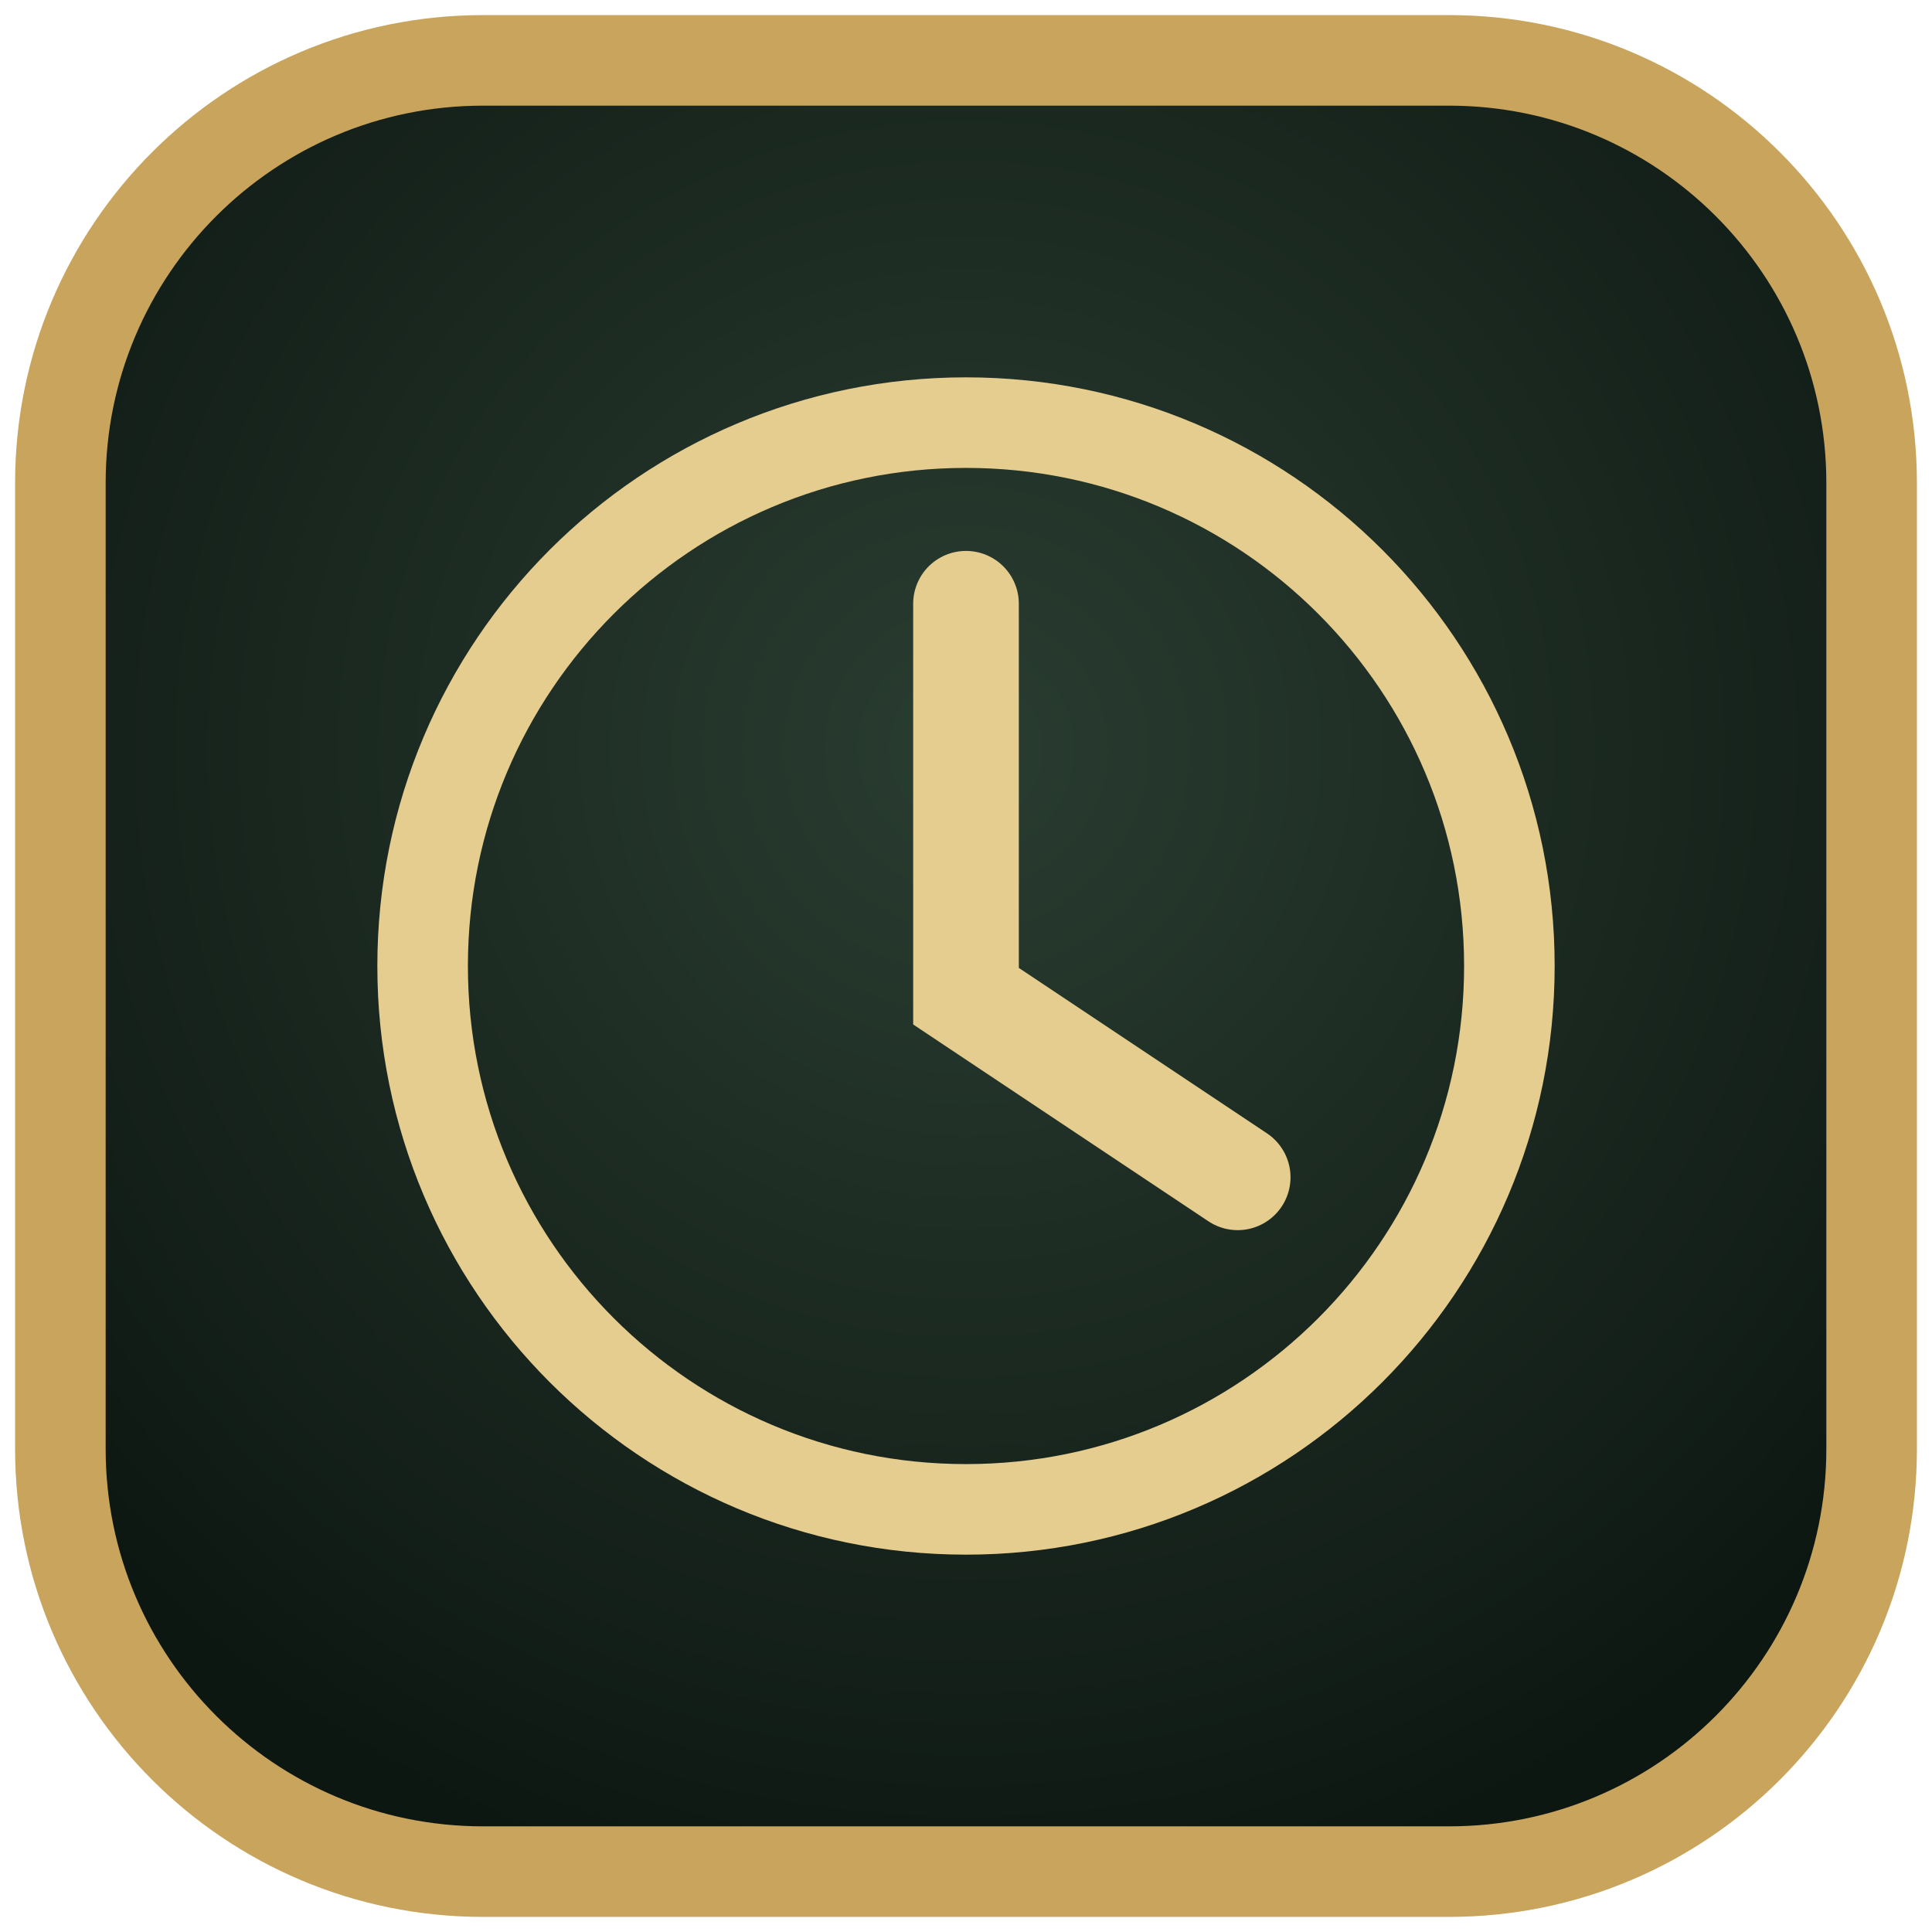
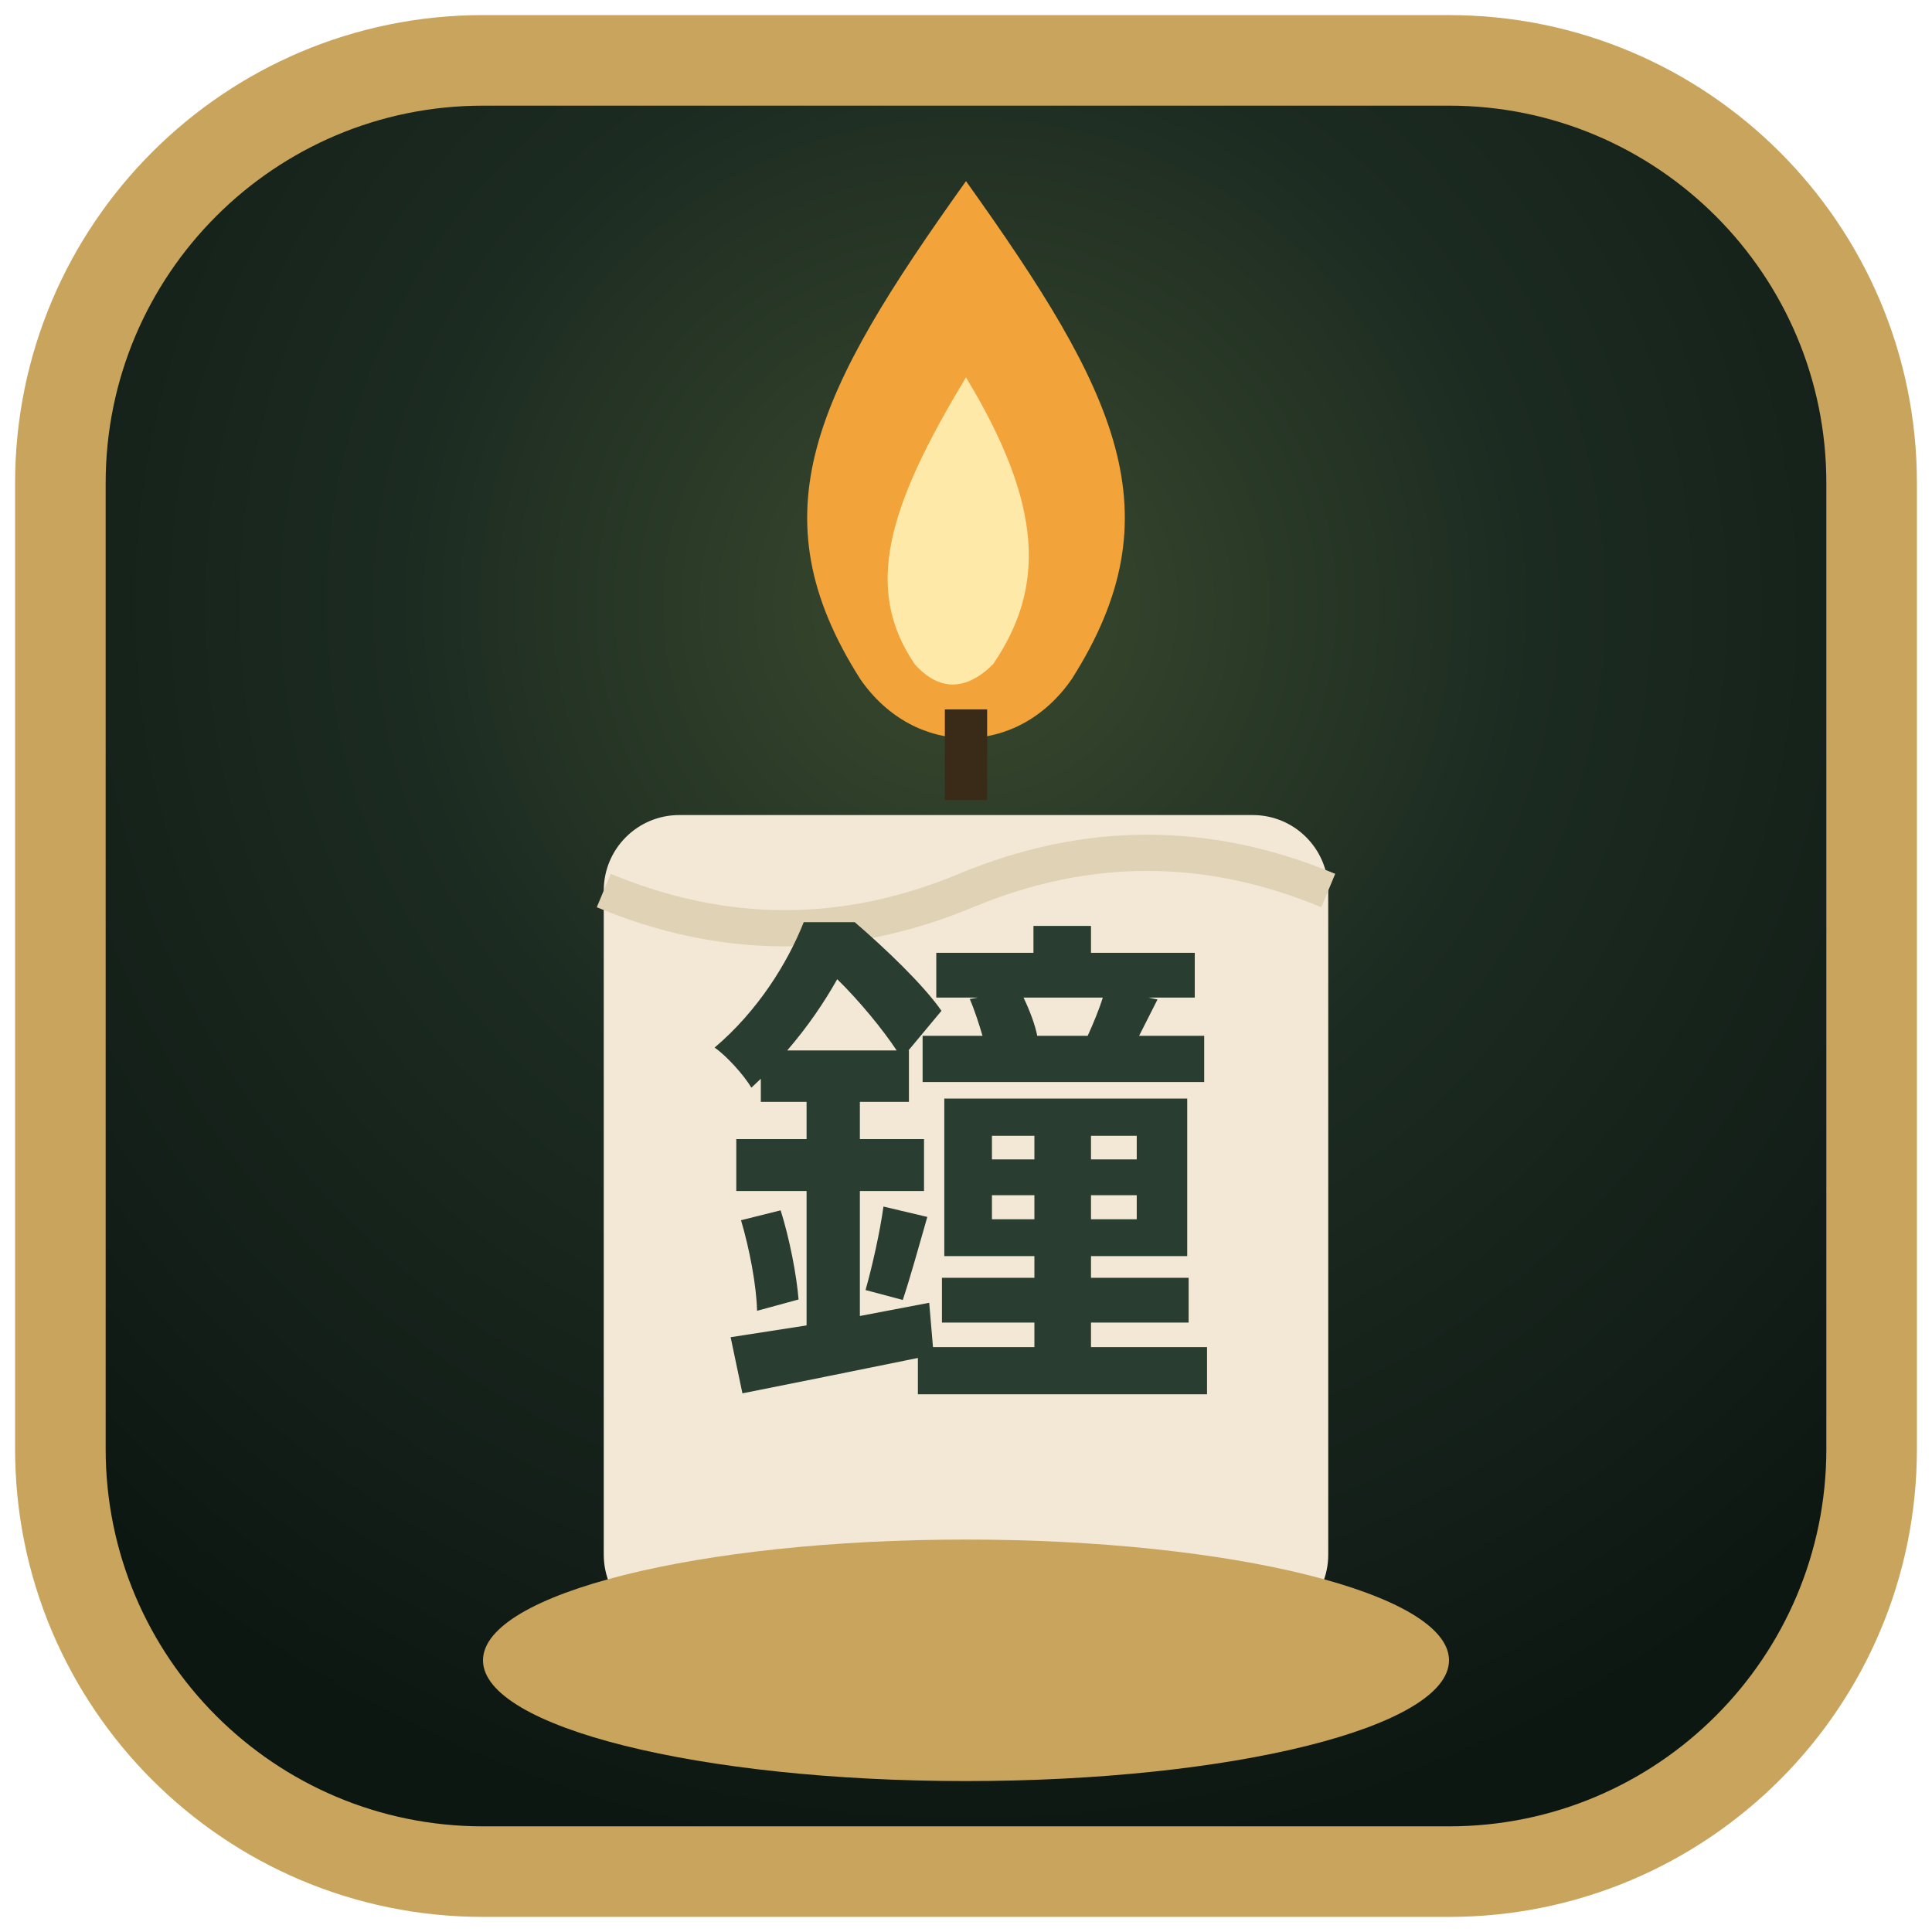
<svg xmlns="http://www.w3.org/2000/svg" viewBox="0 0 64 64">
  <defs>
-     <radialGradient id="g" cx="50%" cy="38%" r="65%">
-       <stop offset="0" stop-color="#2a3d31" />
+     <radialGradient id="g" cx="50%" cy="30%" r="70%">
+       <stop offset="0" stop-color="#3a4a2e" />
+       <stop offset=".45" stop-color="#1c2b21" />
      <stop offset="1" stop-color="#0d1712" />
    </radialGradient>
  </defs>
  <rect x="2" y="2" width="60" height="60" rx="14" fill="url(#g)" stroke="#C9A45C" stroke-width="3" />
-   <circle cx="32" cy="32" r="18" fill="none" stroke="#E5CC8F" stroke-width="3" />
-   <path d="M32 20v13l9 6" stroke="#E5CC8F" stroke-width="3.5" fill="none" stroke-linecap="round" />
+   <path d="M32 6c5 7 7 11 3.5 16.5-1.8 2.6-5.2 2.6-7 0C25 17 27 13 32 6z" fill="#F2A33A" />
+   <path d="M32 12.5c2.6 4.3 2.6 7 .9 9.5-.9.9-1.8.9-2.6 0-1.7-2.5-.9-5.2 1.7-9.5z" fill="#FFE9A8" />
+   <path d="M32 23.5v3" stroke="#3a2a18" stroke-width="1.4" />
+   <rect x="20.0" y="27" width="24" height="27" rx="2.5" fill="#F2E8D5" />
+   <path d="M20.0 29.5q6.0 2.5 12.0 0t12.0 0" fill="none" stroke="#E0D2B4" stroke-width="1.2" />
+   <text x="32" y="45" text-anchor="middle" font-size="17" font-family="Noto Serif TC, Songti TC, PMingLiU, serif" font-weight="700" fill="#2a3d31">鐘</text>
+   <ellipse cx="32" cy="55" rx="16" ry="4" fill="#C9A45C" />
</svg>
